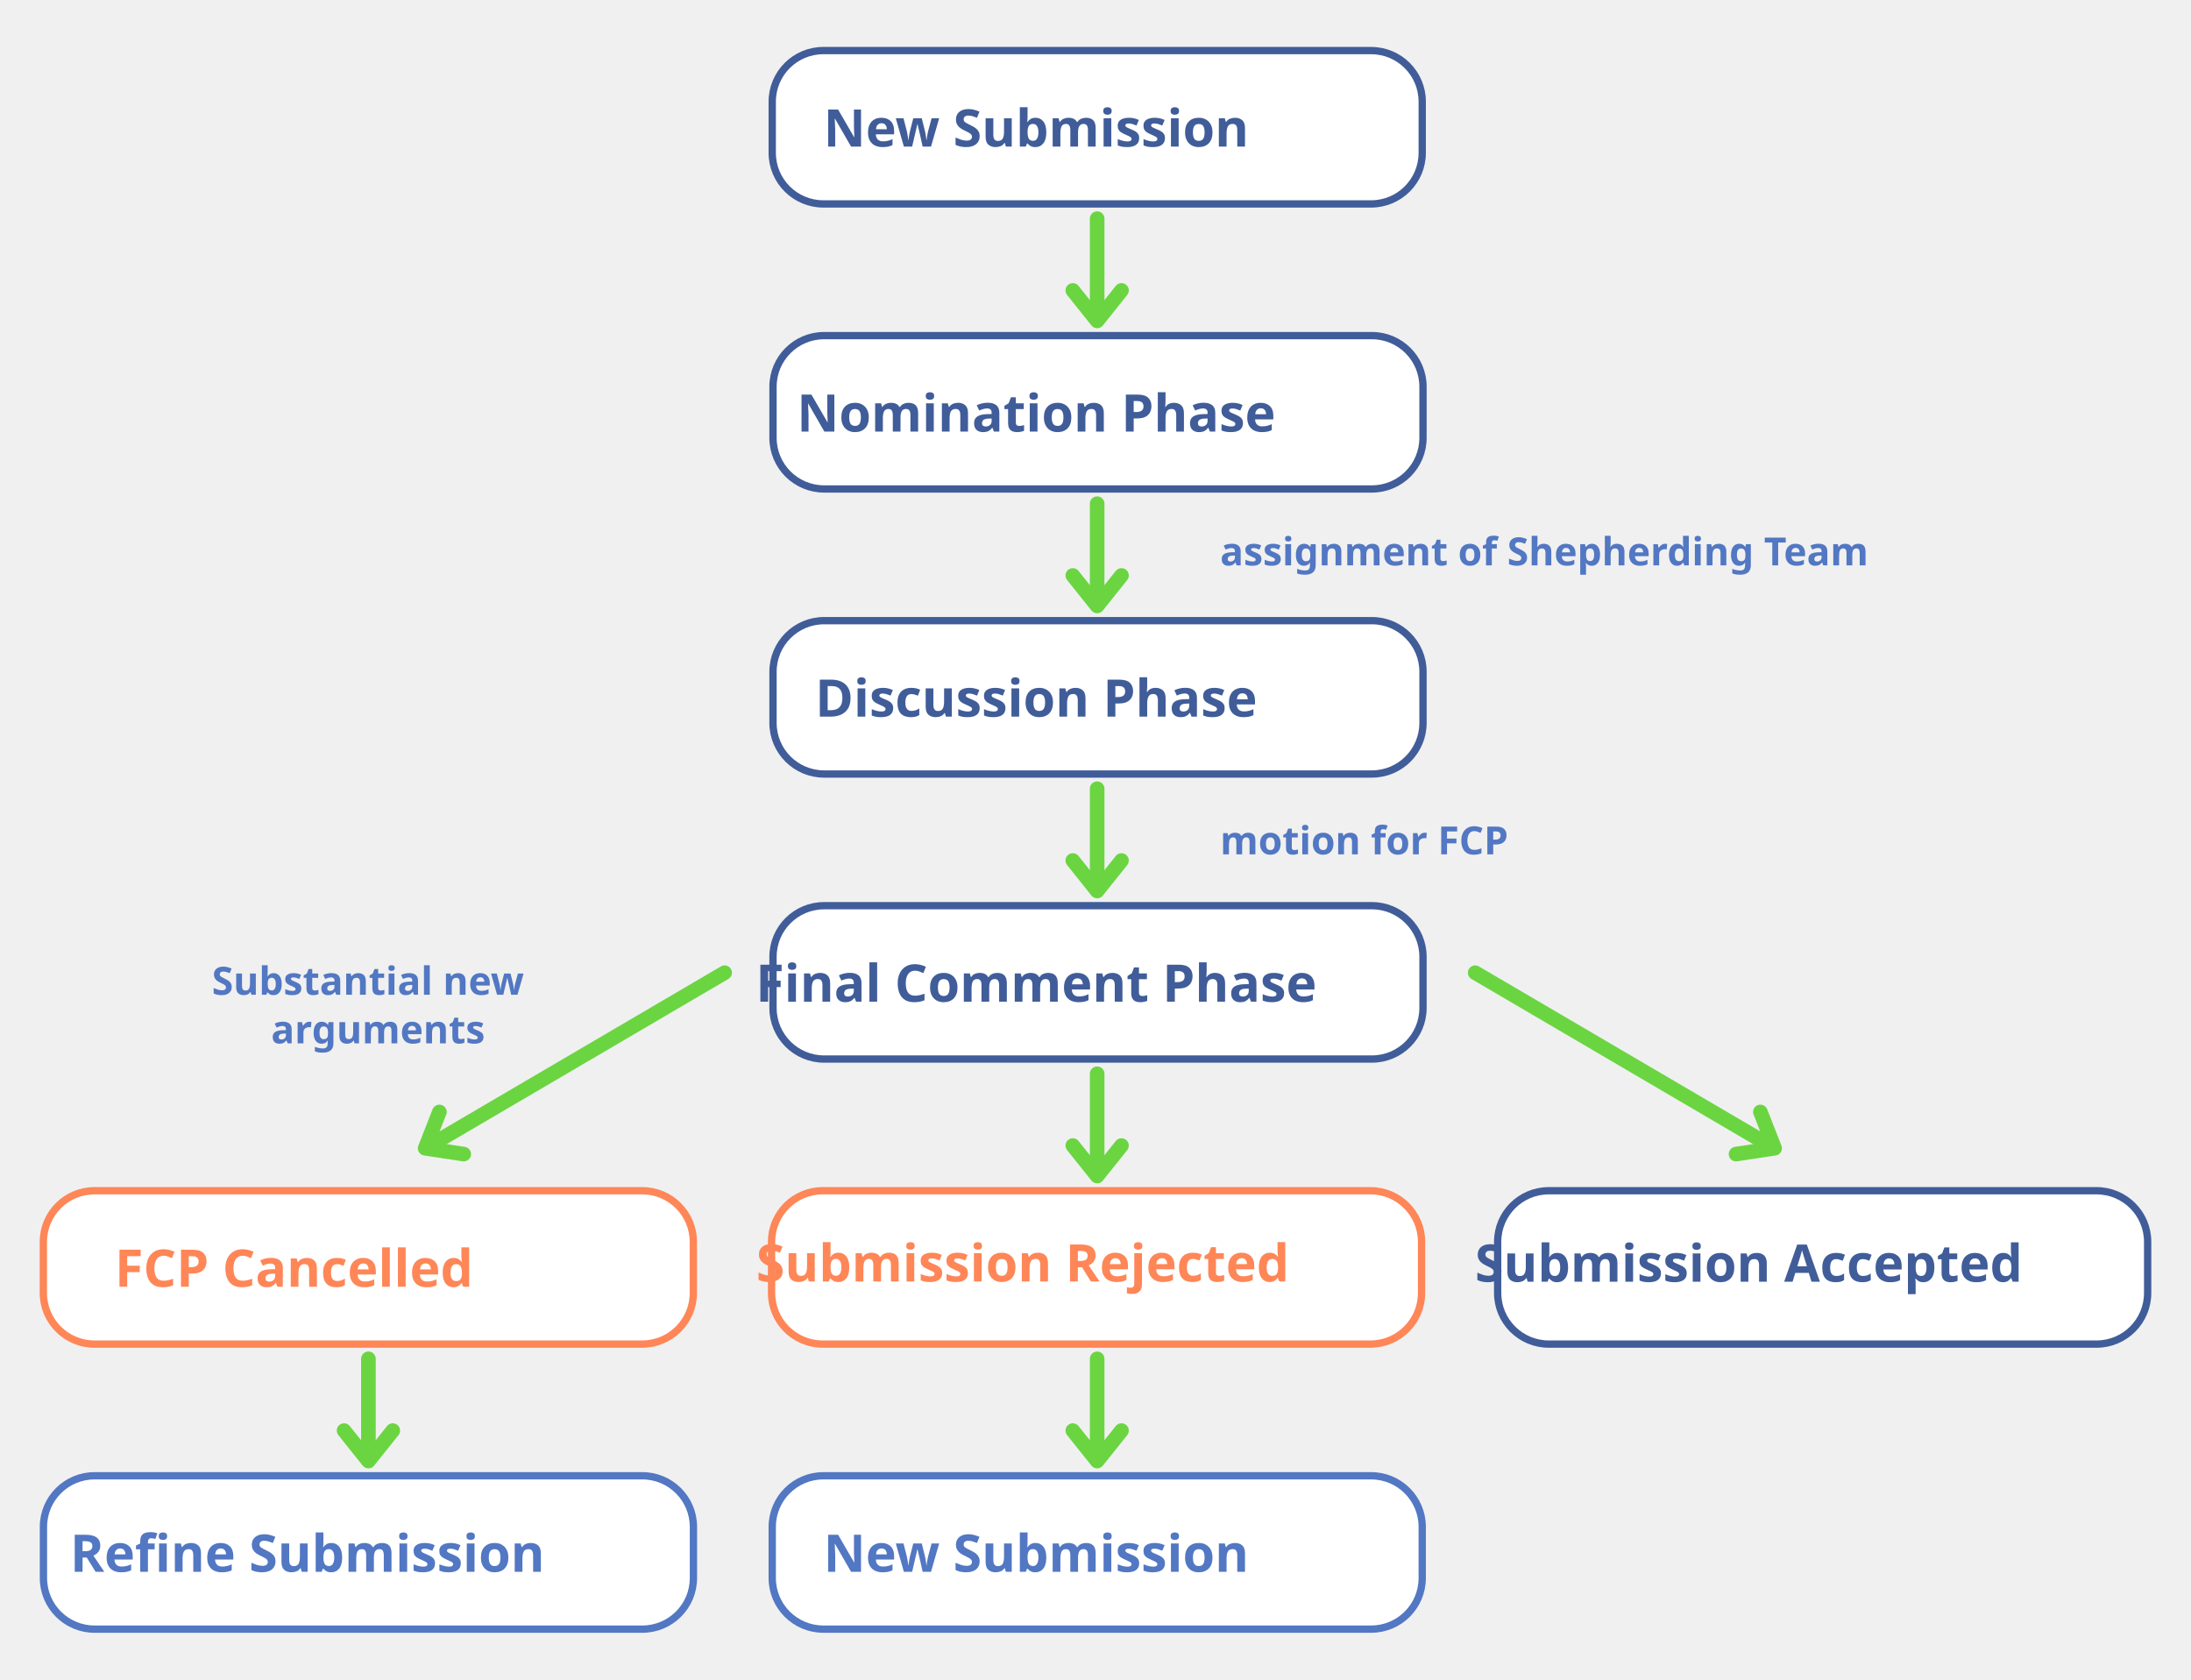
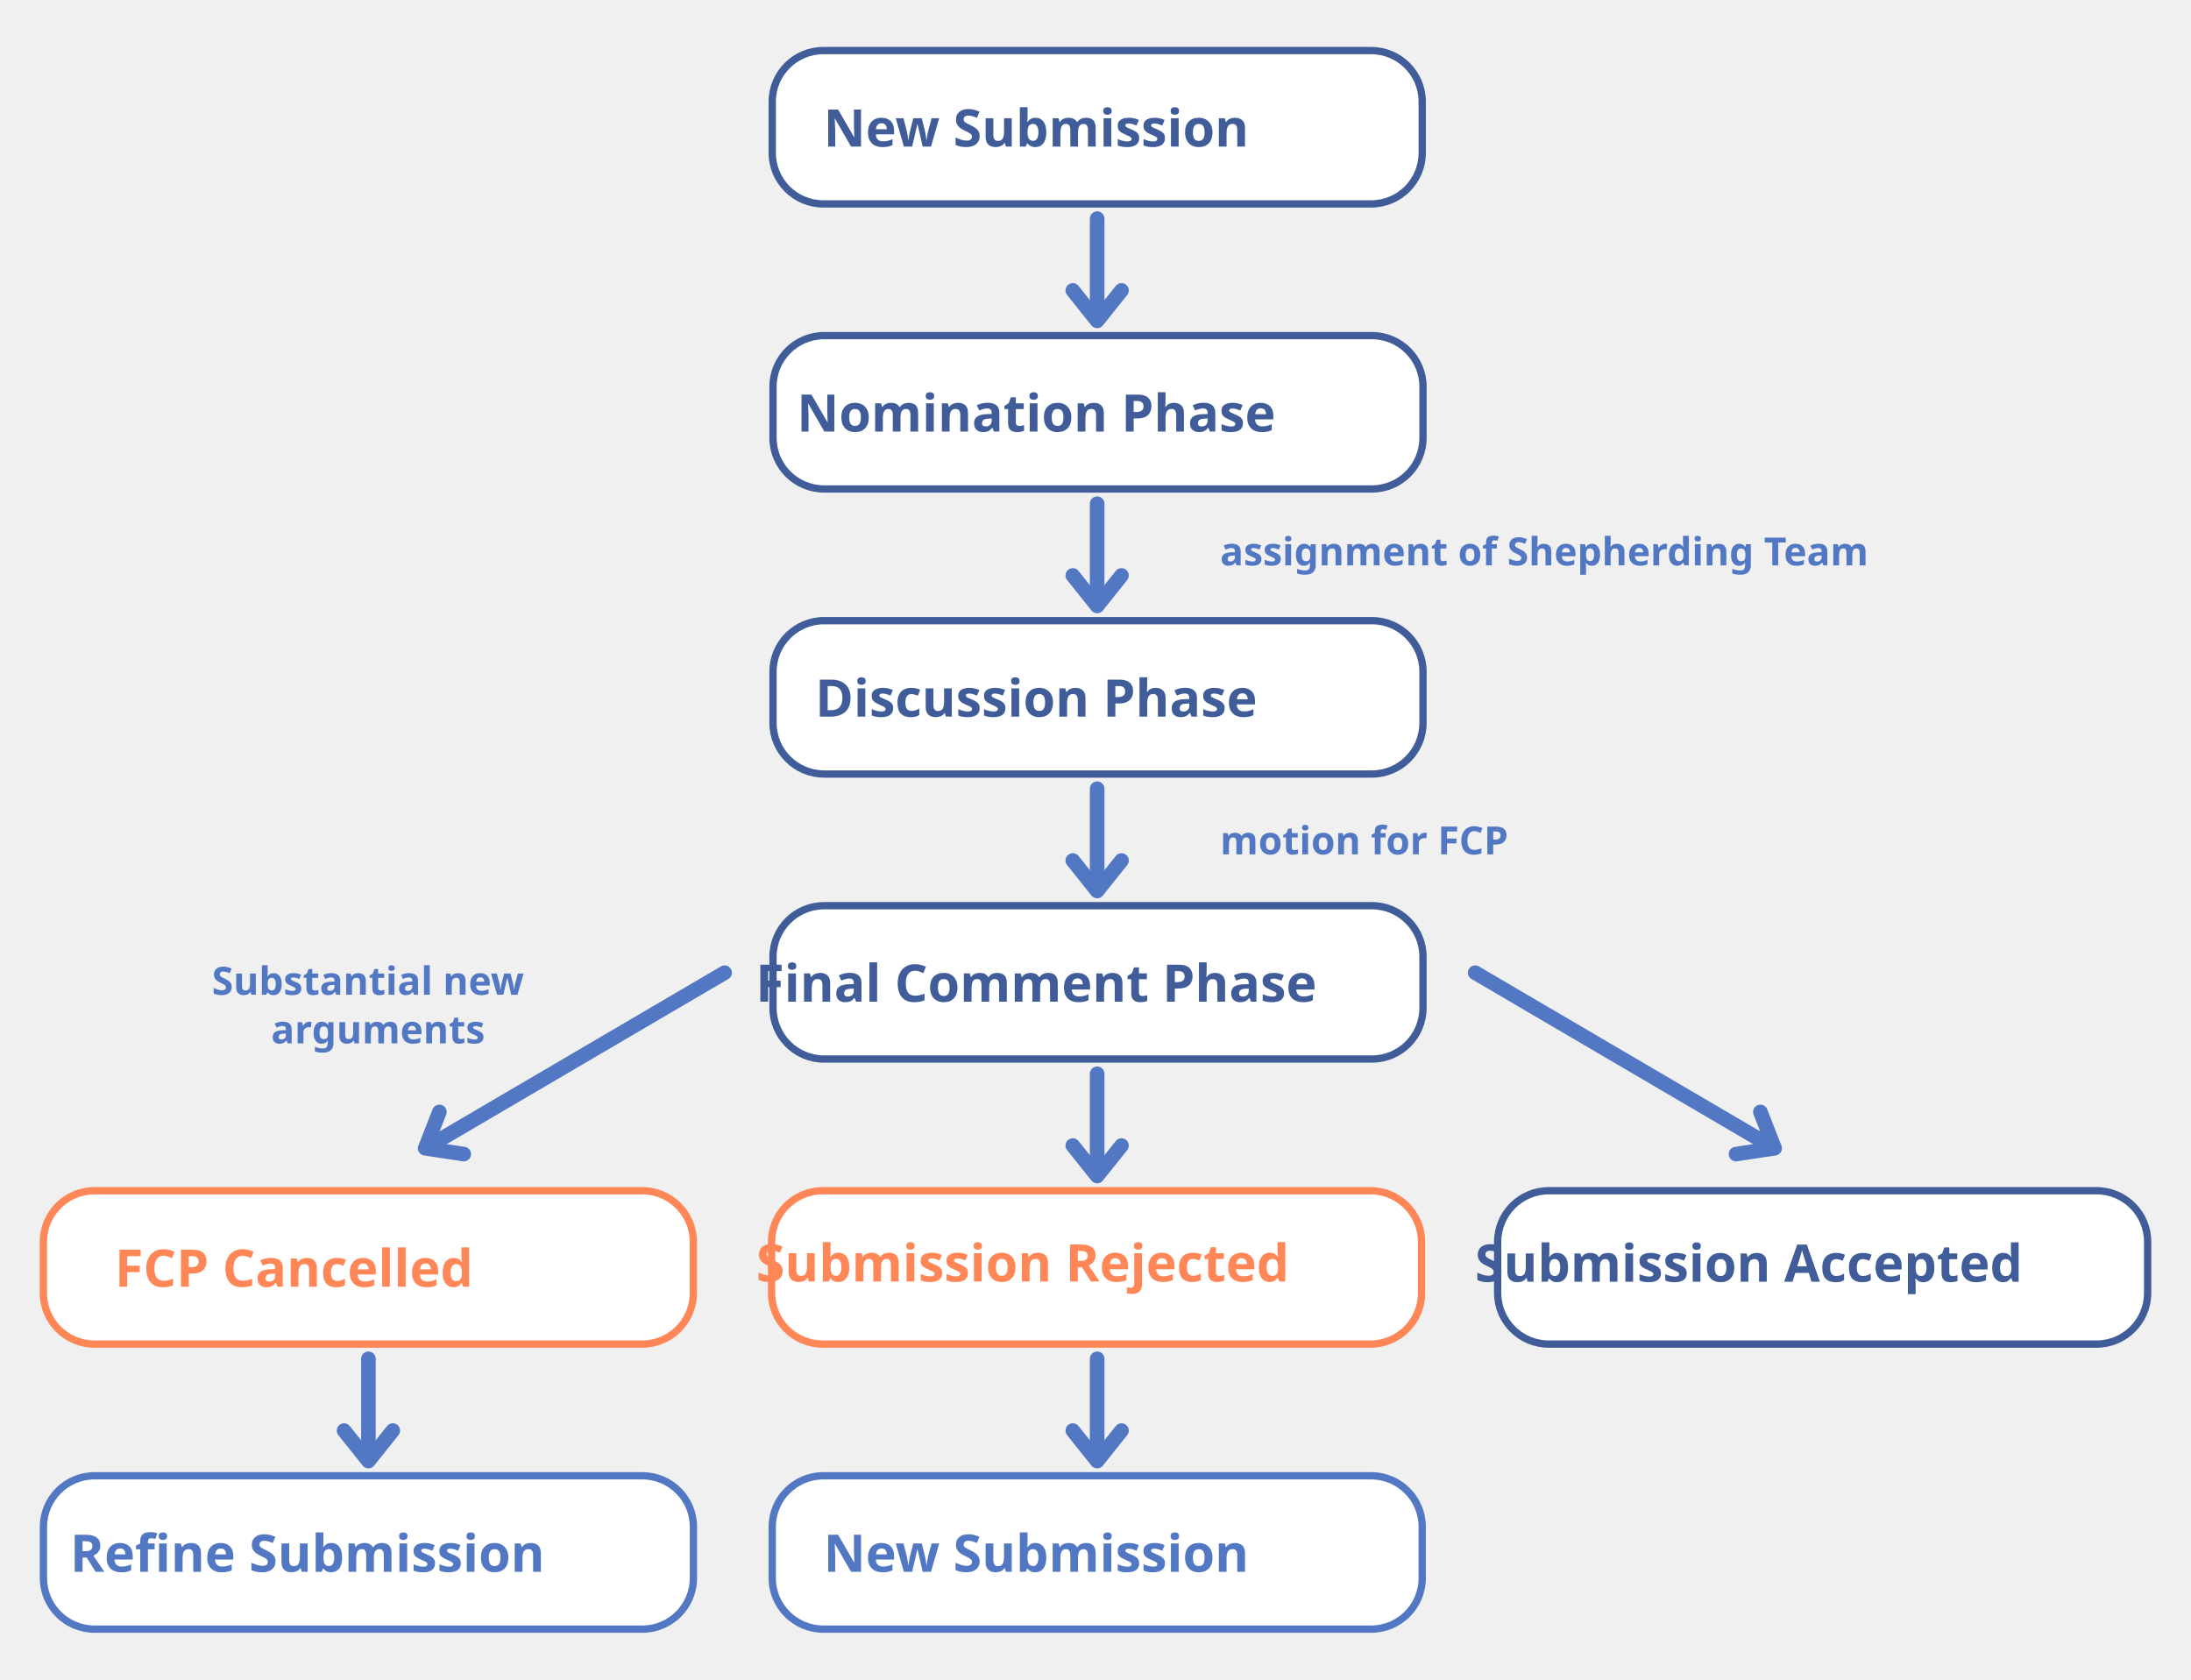
<svg xmlns="http://www.w3.org/2000/svg" xmlns:xlink="http://www.w3.org/1999/xlink" width="600" height="460" viewBox="0 0 600 460" version="1.1" id="svg8">
  <defs id="defs2" />
  <g id="layer1" transform="translate(37.13919,-102.0537)">
    <g id="g1590" transform="matrix(0.5324965,0,0,0.532145,-9.324583,67.18138)" style="stroke-width:1.879">
      <g transform="translate(0,-40.48645)" id="g913">
        <rect ry="26.291" style="fill:#ffffff;fill-opacity:1;stroke:#405d99;stroke-width:3.757;stroke-miterlimit:4;stroke-dasharray:none;stroke-opacity:1" id="rect851" width="334.273" height="78.927" x="344.905" y="132.042" rx="26.291" />
        <text xml:space="preserve" style="font-style:normal;font-variant:normal;font-weight:bold;font-stretch:normal;font-size:26.667px;line-height:1.25;font-family:Krub;-inkscape-font-specification:'Krub Bold';letter-spacing:0px;word-spacing:0px;fill:#405d99;fill-opacity:1;stroke:none;stroke-width:1.879" x="511.859" y="181.447" id="text855">
          <tspan id="tspan853" x="511.859" y="181.447" style="font-style:normal;font-variant:normal;font-weight:bold;font-stretch:normal;font-size:26.667px;font-family:Krub;-inkscape-font-specification:'Krub Bold';text-align:center;text-anchor:middle;fill:#405d99;fill-opacity:1;stroke-width:1.879">New Submission</tspan>
        </text>
      </g>
      <g transform="translate(0,-32.38912)" id="g908">
        <use style="stroke-width:1.879" x="0" y="0" xlink:href="#rect851" id="use1235" transform="translate(0.3971477,138.5929)" width="100%" height="100%" />
        <text id="text855-8" y="320.04" x="511.859" style="font-style:normal;font-variant:normal;font-weight:bold;font-stretch:normal;font-size:26.667px;line-height:1.25;font-family:Krub;-inkscape-font-specification:'Krub Bold';letter-spacing:0px;word-spacing:0px;fill:#405d99;fill-opacity:1;stroke:none;stroke-width:1.879" xml:space="preserve">
          <tspan style="font-style:normal;font-variant:normal;font-weight:bold;font-stretch:normal;font-size:26.667px;font-family:Krub;-inkscape-font-specification:'Krub Bold';text-align:center;text-anchor:middle;fill:#405d99;fill-opacity:1;stroke-width:1.879" y="320.04" x="511.859" id="tspan853-8">Nomination Phase</tspan>
        </text>
      </g>
      <g transform="translate(12.97832,-32.44844)" id="g906" style="stroke-width:1.879">
-         <path style="fill:none;stroke:#6ad541;stroke-width:7.514;stroke-linecap:round;stroke-linejoin:round;stroke-miterlimit:4;stroke-dasharray:none;stroke-opacity:1" d="m 486.504,247.443 12.518,15.682 12.518,-15.682" id="path900" />
-         <path style="fill:none;stroke:#6ad541;stroke-width:7.514;stroke-linecap:round;stroke-linejoin:round;stroke-miterlimit:4;stroke-dasharray:none;stroke-opacity:1" d="M 499.022,261.125 V 210.5" id="path902" />
+         <path style="fill:none;stroke:#5277c3;stroke-width:7.514;stroke-linecap:round;stroke-linejoin:round;stroke-miterlimit:4;stroke-dasharray:none;stroke-opacity:1" d="m 486.504,247.443 12.518,15.682 12.518,-15.682" id="path900" />
+         <path style="fill:none;stroke:#5277c3;stroke-width:7.514;stroke-linecap:round;stroke-linejoin:round;stroke-miterlimit:4;stroke-dasharray:none;stroke-opacity:1" d="M 499.022,261.125 V 210.5" id="path902" />
      </g>
      <use height="100%" width="100%" transform="translate(-2.2363282e-7,146.6903)" id="use945" xlink:href="#g906" y="0" x="0" style="stroke-width:1.879" />
      <g transform="translate(0,-24.29169)" id="g903">
        <use style="stroke-width:1.879" height="100%" width="100%" transform="translate(0.3971436,277.1858)" id="use1235-8" xlink:href="#rect851" y="0" x="0" />
        <text xml:space="preserve" style="font-style:normal;font-variant:normal;font-weight:bold;font-stretch:normal;font-size:26.667px;line-height:1.25;font-family:Krub;-inkscape-font-specification:'Krub Bold';letter-spacing:0px;word-spacing:0px;fill:#405d99;fill-opacity:1;stroke:none;stroke-width:1.879" x="511.859" y="458.633" id="text855-8-6">
          <tspan id="tspan853-8-1" x="511.859" y="458.633" style="font-style:normal;font-variant:normal;font-weight:bold;font-stretch:normal;font-size:26.667px;font-family:Krub;-inkscape-font-specification:'Krub Bold';text-align:center;text-anchor:middle;fill:#405d99;fill-opacity:1;stroke-width:1.879">Discussion Phase</tspan>
        </text>
      </g>
      <use x="0" y="0" xlink:href="#g906" id="use945-1" transform="translate(-2.2363282e-7,293.3806)" width="100%" height="100%" style="stroke-width:1.879" />
      <g transform="translate(0,-16.19442)" id="g898">
        <use style="stroke-width:1.879" x="0" y="0" xlink:href="#rect851" id="use1235-8-3" transform="translate(0.3971452,415.7788)" width="100%" height="100%" />
        <text id="text855-8-6-8" y="597.226" x="511.859" style="font-style:normal;font-variant:normal;font-weight:bold;font-stretch:normal;font-size:26.667px;line-height:1.25;font-family:Krub;-inkscape-font-specification:'Krub Bold';letter-spacing:0px;word-spacing:0px;fill:#405d99;fill-opacity:1;stroke:none;stroke-width:1.879" xml:space="preserve">
          <tspan style="font-style:normal;font-variant:normal;font-weight:bold;font-stretch:normal;font-size:26.667px;font-family:Krub;-inkscape-font-specification:'Krub Bold';text-align:center;text-anchor:middle;fill:#405d99;fill-opacity:1;stroke-width:1.879" y="597.226" x="511.859" id="tspan853-8-1-4">Final Comment Phase</tspan>
        </text>
      </g>
      <use height="100%" width="100%" transform="translate(-2.2363282e-7,440.0708)" id="use945-1-8" xlink:href="#g906" y="0" x="0" style="stroke-width:1.879" />
      <use x="0" y="0" xlink:href="#g906" id="use945-1-8-4" transform="translate(1e-6,586.761)" width="100%" height="100%" style="stroke-width:1.879" />
      <g transform="translate(0,-10.78601)" id="g893">
        <g style="stroke-width:1.879" id="g1466">
          <rect ry="26.291" style="fill:#ffffff;fill-opacity:1;stroke:#ff8657;stroke-width:3.757;stroke-miterlimit:4;stroke-dasharray:none;stroke-opacity:1" id="rect851-1" width="334.273" height="78.927" x="344.56" y="689.102" rx="26.291" />
          <text id="text855-8-6-8-6" y="735.819" x="511.859" style="font-style:normal;font-variant:normal;font-weight:bold;font-stretch:normal;font-size:26.667px;line-height:1.25;font-family:Krub;-inkscape-font-specification:'Krub Bold';letter-spacing:0px;word-spacing:0px;fill:#ff8657;fill-opacity:1;stroke:none;stroke-width:1.879" xml:space="preserve">
            <tspan style="font-style:normal;font-variant:normal;font-weight:bold;font-stretch:normal;font-size:26.667px;font-family:Krub;-inkscape-font-specification:'Krub Bold';text-align:center;text-anchor:middle;fill:#ff8657;fill-opacity:1;stroke-width:1.879" y="735.819" x="511.859" id="tspan853-8-1-4-3">Submission Rejected</tspan>
          </text>
        </g>
      </g>
      <g transform="translate(0,-3.7736919e-5)" id="g887">
        <rect ry="26.291" style="fill:#ffffff;fill-opacity:1;stroke:#5277c3;stroke-width:3.757;stroke-miterlimit:4;stroke-dasharray:none;stroke-opacity:1" id="rect851-1-8" width="334.273" height="78.927" x="344.905" y="825.007" rx="26.291" />
        <text id="text855-5" y="874.412" x="511.859" style="font-style:normal;font-variant:normal;font-weight:bold;font-stretch:normal;font-size:26.667px;line-height:1.25;font-family:Krub;-inkscape-font-specification:'Krub Bold';letter-spacing:0px;word-spacing:0px;fill:#5277c3;fill-opacity:1;stroke:none;stroke-width:1.879" xml:space="preserve">
          <tspan style="font-style:normal;font-variant:normal;font-weight:bold;font-stretch:normal;font-size:26.667px;font-family:Krub;-inkscape-font-specification:'Krub Bold';text-align:center;text-anchor:middle;fill:#5277c3;fill-opacity:1;stroke-width:1.879" y="874.412" x="511.859" id="tspan853-9">New Submission</tspan>
        </text>
      </g>
      <g transform="translate(0,-8.097224)" id="g925">
        <g style="stroke-width:1.879" id="g1347">
          <use style="stroke-width:1.879" height="100%" width="100%" transform="translate(-374.4997,-2.688787)" id="use1293" xlink:href="#rect851-1" y="0" x="0" />
          <text xml:space="preserve" style="font-style:normal;font-variant:normal;font-weight:bold;font-stretch:normal;font-size:26.667px;line-height:1.25;font-family:Krub;-inkscape-font-specification:'Krub Bold';letter-spacing:0px;word-spacing:0px;fill:#ff8657;fill-opacity:1;stroke:none;stroke-width:1.879" x="137.093" y="735.819" id="text855-8-6-8-6-9">
            <tspan id="tspan853-8-1-4-3-7" x="137.093" y="735.819" style="font-style:normal;font-variant:normal;font-weight:bold;font-stretch:normal;font-size:26.667px;font-family:Krub;-inkscape-font-specification:'Krub Bold';text-align:center;text-anchor:middle;fill:#ff8657;fill-opacity:1;stroke-width:1.879">FCP Cancelled</tspan>
          </text>
        </g>
      </g>
      <text xml:space="preserve" style="font-style:normal;font-variant:normal;font-weight:bold;font-stretch:normal;font-size:20px;line-height:1.25;font-family:Krub;-inkscape-font-specification:'Krub Bold';text-align:start;letter-spacing:0px;word-spacing:0px;text-anchor:start;fill:#5277c3;fill-opacity:1;stroke:none;stroke-width:1.879" x="575.225" y="356.494" id="text855-5-5">
        <tspan id="tspan853-9-3" x="575.225" y="356.494" style="font-style:normal;font-variant:normal;font-weight:bold;font-stretch:normal;font-size:20px;font-family:Krub;-inkscape-font-specification:'Krub Bold';text-align:start;text-anchor:start;fill:#5277c3;fill-opacity:1;stroke-width:1.879">assignment of Shepherding Team</tspan>
      </text>
      <use height="100%" width="100%" transform="translate(-374.7666,586.761)" id="use945-1-8-4-8" xlink:href="#g906" y="0" x="0" style="stroke-width:1.879" />
      <g transform="translate(0,-13.26658)" id="g919">
        <g style="stroke-width:1.879" id="g1461" transform="translate(-137.4789,-439.3419)">
          <use style="stroke-width:1.879" x="0" y="0" xlink:href="#rect851" id="use1235-8-3-8" transform="translate(510.5397,998.8831)" width="100%" height="100%" />
          <text id="text855-8-6-8-8" y="1177.745" x="1022.744" style="font-style:normal;font-variant:normal;font-weight:bold;font-stretch:normal;font-size:26.667px;line-height:1.25;font-family:Krub;-inkscape-font-specification:'Krub Bold';letter-spacing:0px;word-spacing:0px;fill:#405d99;fill-opacity:1;stroke:none;stroke-width:1.879" xml:space="preserve">
            <tspan style="font-style:normal;font-variant:normal;font-weight:bold;font-stretch:normal;font-size:26.667px;font-family:Krub;-inkscape-font-specification:'Krub Bold';text-align:center;text-anchor:middle;fill:#405d99;fill-opacity:1;stroke-width:1.879" y="1177.745" x="1022.744" id="tspan853-8-1-4-9">Submission Accepted</tspan>
          </text>
        </g>
      </g>
      <g id="g930">
        <use style="stroke-width:1.879" x="0" y="0" xlink:href="#rect851-1-8" id="use1501" transform="translate(-374.8018)" width="100%" height="100%" />
        <text xml:space="preserve" style="font-style:normal;font-variant:normal;font-weight:bold;font-stretch:normal;font-size:26.667px;line-height:1.25;font-family:Krub;-inkscape-font-specification:'Krub Bold';letter-spacing:0px;word-spacing:0px;fill:#5277c3;fill-opacity:1;stroke:none;stroke-width:1.879" x="137.058" y="874.412" id="text855-5-7">
          <tspan id="tspan853-9-6" x="137.058" y="874.412" style="font-style:normal;font-variant:normal;font-weight:bold;font-stretch:normal;font-size:26.667px;font-family:Krub;-inkscape-font-specification:'Krub Bold';text-align:center;text-anchor:middle;fill:#5277c3;fill-opacity:1;stroke-width:1.879">Refine Submission</tspan>
        </text>
      </g>
      <text id="text855-5-5-4" y="505.201" x="575.225" style="font-style:normal;font-variant:normal;font-weight:bold;font-stretch:normal;font-size:20px;line-height:1.25;font-family:Krub;-inkscape-font-specification:'Krub Bold';text-align:start;letter-spacing:0px;word-spacing:0px;text-anchor:start;fill:#5277c3;fill-opacity:1;stroke:none;stroke-width:1.879" xml:space="preserve">
        <tspan style="font-style:normal;font-variant:normal;font-weight:bold;font-stretch:normal;font-size:20px;font-family:Krub;-inkscape-font-specification:'Krub Bold';text-align:start;text-anchor:start;fill:#5277c3;fill-opacity:1;stroke-width:1.879" y="505.201" x="575.225" id="tspan853-9-3-3">motion for FCP</tspan>
      </text>
      <text xml:space="preserve" style="font-style:normal;font-variant:normal;font-weight:bold;font-stretch:normal;font-size:20px;line-height:1.25;font-family:Krub;-inkscape-font-specification:'Krub Bold';text-align:start;letter-spacing:0px;word-spacing:0px;text-anchor:start;fill:#5277c3;fill-opacity:1;stroke:none;stroke-width:1.879" x="160.374" y="577.466" id="text855-5-5-4-0">
        <tspan id="tspan853-9-3-3-3" x="160.374" y="577.466" style="font-style:normal;font-variant:normal;font-weight:bold;font-stretch:normal;font-size:20px;font-family:Krub;-inkscape-font-specification:'Krub Bold';text-align:center;text-anchor:middle;fill:#5277c3;fill-opacity:1;stroke-width:1.879">Substantial new</tspan>
        <tspan id="tspan1539" x="160.374" y="602.466" style="font-style:normal;font-variant:normal;font-weight:bold;font-stretch:normal;font-size:20px;font-family:Krub;-inkscape-font-specification:'Krub Bold';text-align:center;text-anchor:middle;fill:#5277c3;fill-opacity:1;stroke-width:1.879">arguments</tspan>
      </text>
      <g id="g906-9" transform="rotate(60,-7.918215,171.7372)" style="stroke-width:1.879">
-         <path id="path900-6" d="m 486.504,247.443 12.518,15.682 12.518,-15.682" style="fill:none;stroke:#6ad541;stroke-width:7.514;stroke-linecap:round;stroke-linejoin:round;stroke-miterlimit:4;stroke-dasharray:none;stroke-opacity:1" />
-         <path id="path902-4" d="M 499.022,261.125 497.783,84.586" style="fill:none;stroke:#6ad541;stroke-width:7.514;stroke-linecap:round;stroke-linejoin:round;stroke-miterlimit:4;stroke-dasharray:none;stroke-opacity:1" />
+         <path id="path900-6" d="m 486.504,247.443 12.518,15.682 12.518,-15.682" style="fill:none;stroke:#5277c3;stroke-width:7.514;stroke-linecap:round;stroke-linejoin:round;stroke-miterlimit:4;stroke-dasharray:none;stroke-opacity:1" />
+         <path id="path902-4" d="M 499.022,261.125 497.783,84.586" style="fill:none;stroke:#5277c3;stroke-width:7.514;stroke-linecap:round;stroke-linejoin:round;stroke-miterlimit:4;stroke-dasharray:none;stroke-opacity:1" />
      </g>
      <use height="100%" width="100%" transform="matrix(-1,0,0,1,1026.815,-3.4324136e-7)" id="use1340" xlink:href="#g906-9" y="0" x="0" style="stroke-width:1.879" />
    </g>
  </g>
</svg>
